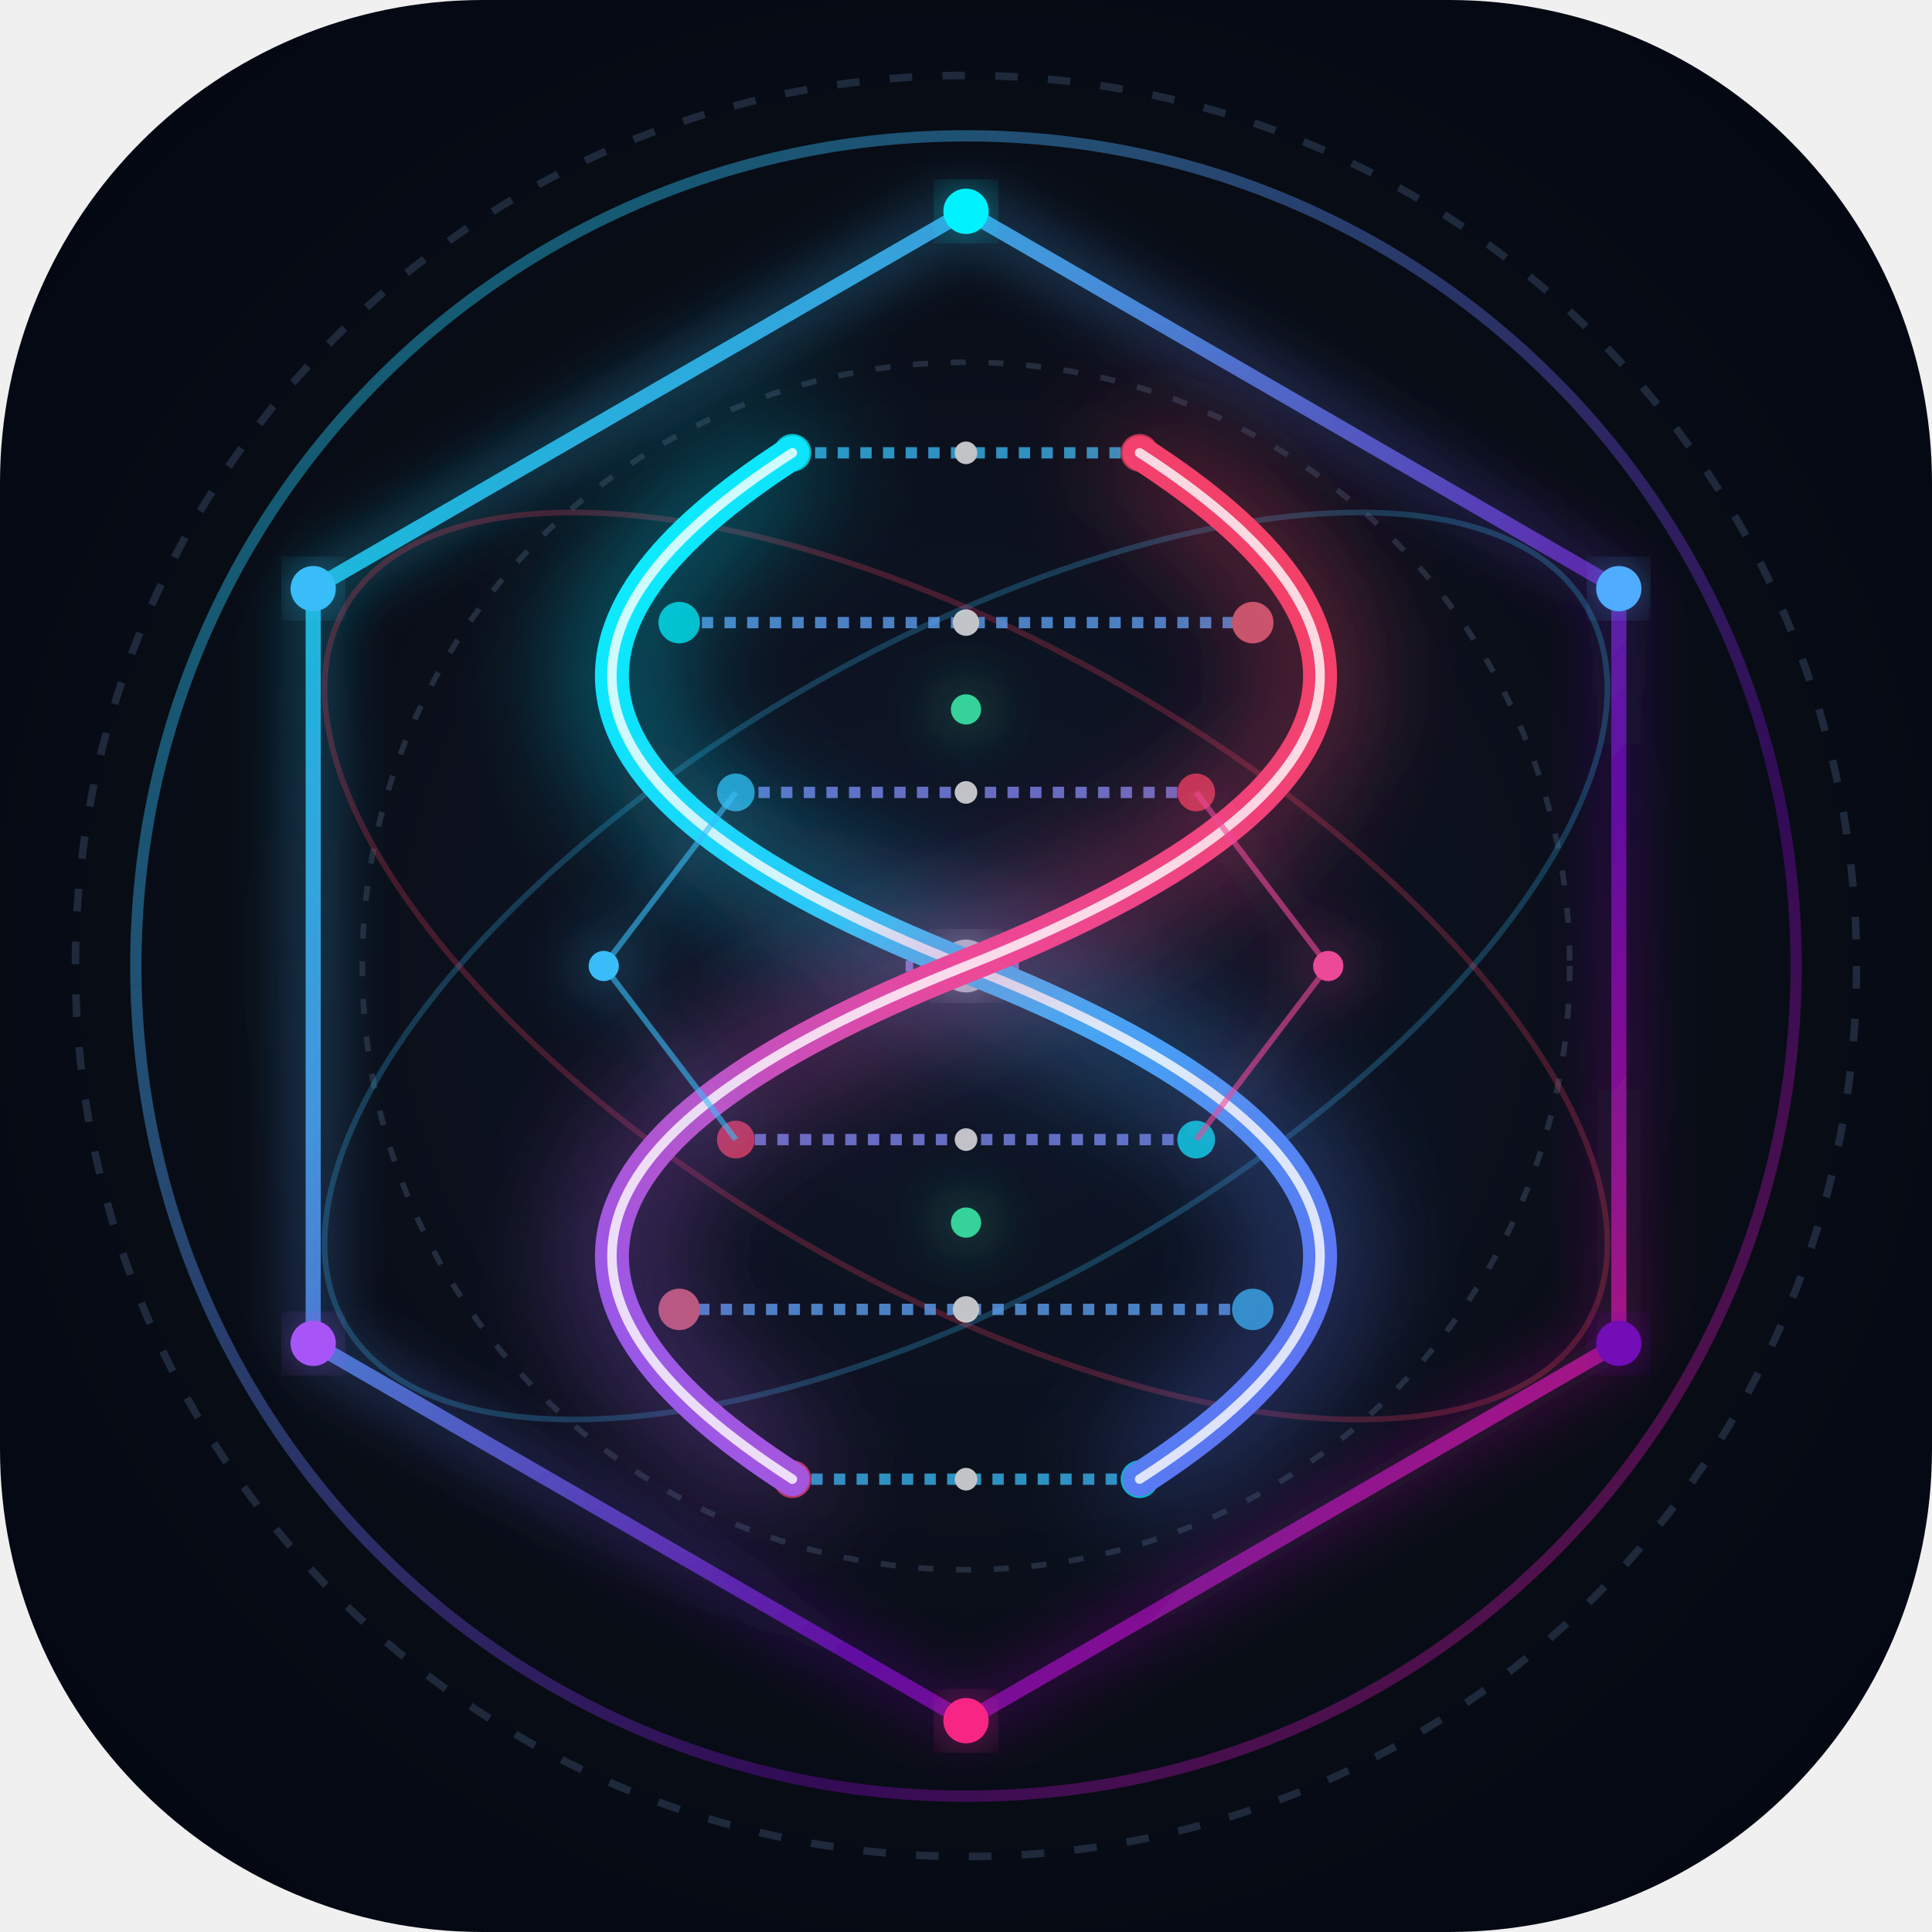
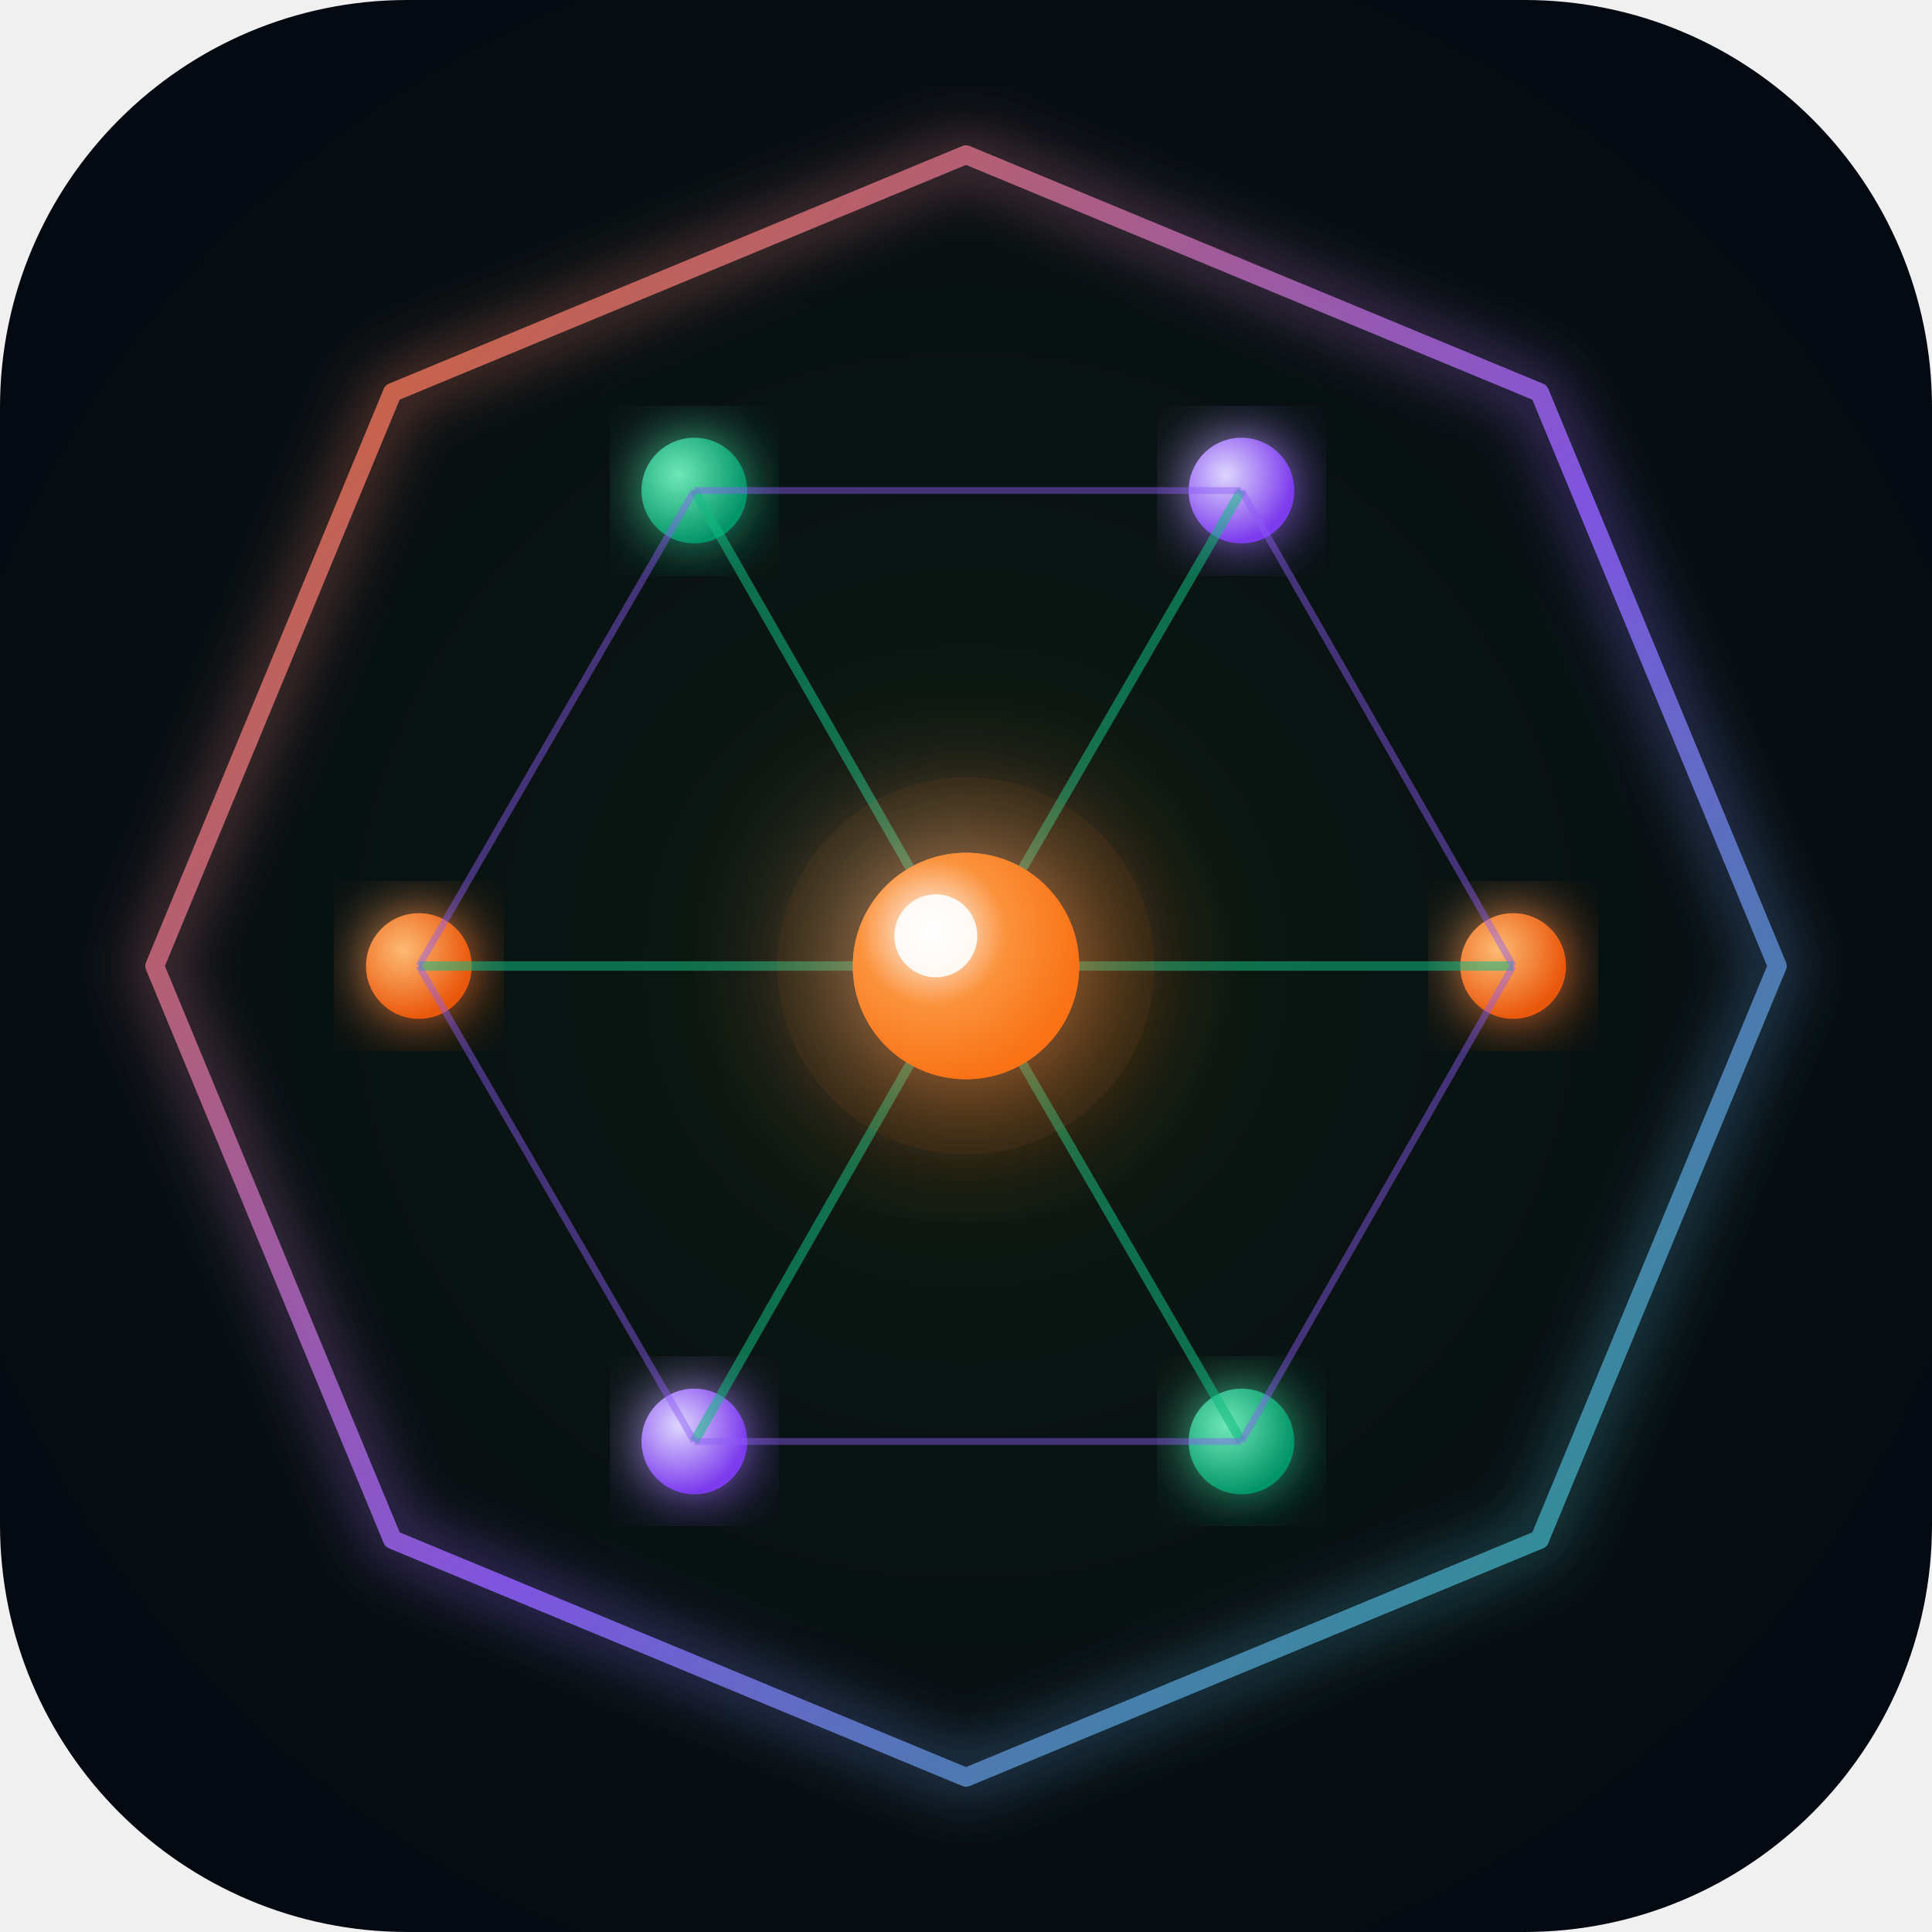
<svg xmlns="http://www.w3.org/2000/svg" viewBox="0 0 512 512" width="100%" height="100%">
  <defs>
-     <radialGradient id="bgGlow" cx="50%" cy="50%" r="65%">
-       <stop offset="0%" stop-color="#0f172a" />
-       <stop offset="60%" stop-color="#090d16" />
+     <radialGradient id="fav-bg" cx="50%" cy="50%" r="70%">
+       <stop offset="0%" stop-color="#0d1a12" />
      <stop offset="100%" stop-color="#030712" />
    </radialGradient>
-     <linearGradient id="ringGrad" x1="0%" y1="0%" x2="100%" y2="100%">
-       <stop offset="0%" stop-color="#00f2fe" />
-       <stop offset="30%" stop-color="#4facfe" />
-       <stop offset="70%" stop-color="#7209b7" />
-       <stop offset="100%" stop-color="#f72585" />
+     <linearGradient id="fav-frame" x1="0%" y1="0%" x2="100%" y2="100%">
+       <stop offset="0%" stop-color="#f97316" />
+       <stop offset="55%" stop-color="#8b5cf6" />
+       <stop offset="100%" stop-color="#10b981" />
    </linearGradient>
-     <linearGradient id="cyanGrad" x1="0%" y1="0%" x2="100%" y2="100%">
-       <stop offset="0%" stop-color="#38bdf8" />
-       <stop offset="100%" stop-color="#0284c7" />
-     </linearGradient>
-     <linearGradient id="emeraldGrad" x1="0%" y1="0%" x2="100%" y2="100%">
-       <stop offset="0%" stop-color="#34d399" />
+     <radialGradient id="fav-hub" cx="35%" cy="35%" r="65%">
+       <stop offset="0%" stop-color="#ffffff" />
+       <stop offset="50%" stop-color="#fb923c" />
+       <stop offset="100%" stop-color="#f97316" />
+     </radialGradient>
+     <radialGradient id="fav-em" cx="35%" cy="35%" r="65%">
+       <stop offset="0%" stop-color="#6ee7b7" />
      <stop offset="100%" stop-color="#059669" />
-     </linearGradient>
-     <linearGradient id="purpleGrad" x1="0%" y1="0%" x2="100%" y2="100%">
-       <stop offset="0%" stop-color="#c084fc" />
+     </radialGradient>
+     <radialGradient id="fav-or" cx="35%" cy="35%" r="65%">
+       <stop offset="0%" stop-color="#fdba74" />
+       <stop offset="100%" stop-color="#ea580c" />
+     </radialGradient>
+     <radialGradient id="fav-vi" cx="35%" cy="35%" r="65%">
+       <stop offset="0%" stop-color="#ddd6fe" />
      <stop offset="100%" stop-color="#7c3aed" />
-     </linearGradient>
-     <linearGradient id="helixStrandA" x1="0%" y1="0%" x2="100%" y2="100%">
-       <stop offset="0%" stop-color="#00f2fe" />
-       <stop offset="50%" stop-color="#38bdf8" />
-       <stop offset="100%" stop-color="#6366f1" />
-     </linearGradient>
-     <linearGradient id="helixStrandB" x1="100%" y1="0%" x2="0%" y2="100%">
-       <stop offset="0%" stop-color="#f43f5e" />
-       <stop offset="50%" stop-color="#ec4899" />
-       <stop offset="100%" stop-color="#8b5cf6" />
-     </linearGradient>
-     <filter id="softGlow" x="-20%" y="-20%" width="140%" height="140%">
+     </radialGradient>
+     <filter id="fav-glow" x="-30%" y="-30%" width="160%" height="160%">
      <feGaussianBlur stdDeviation="8" result="blur" />
-       <feComposite in="SourceGraphic" in2="blur" operator="over" />
+       <feMerge>
+         <feMergeNode in="blur" />
+         <feMergeNode in="SourceGraphic" />
+       </feMerge>
    </filter>
-     <filter id="coreGlow" x="-30%" y="-30%" width="160%" height="160%">
-       <feGaussianBlur stdDeviation="16" result="blur2" />
+     <filter id="fav-hub-glow" x="-70%" y="-70%" width="240%" height="240%">
+       <feGaussianBlur stdDeviation="20" result="blur" />
      <feMerge>
-         <feMergeNode in="blur2" />
+         <feMergeNode in="blur" />
        <feMergeNode in="SourceGraphic" />
      </feMerge>
    </filter>
  </defs>
-   <rect width="512" height="512" rx="128" fill="url(#bgGlow)" />
-   <circle cx="256" cy="256" r="236" fill="none" stroke="#1e293b" stroke-width="2" stroke-dasharray="6 8" />
-   <circle cx="256" cy="256" r="220" fill="none" stroke="url(#ringGrad)" stroke-width="3" opacity="0.4" />
-   <polygon points="256,56 429,156 429,356 256,456 83,356 83,156" fill="none" stroke="url(#ringGrad)" stroke-width="4" stroke-linejoin="round" opacity="0.85" filter="url(#softGlow)" />
-   <circle cx="256" cy="56" r="6" fill="#00f2fe" filter="url(#softGlow)" />
-   <circle cx="429" cy="156" r="6" fill="#4facfe" filter="url(#softGlow)" />
-   <circle cx="429" cy="356" r="6" fill="#7209b7" filter="url(#softGlow)" />
-   <circle cx="256" cy="456" r="6" fill="#f72585" filter="url(#softGlow)" />
-   <circle cx="83" cy="356" r="6" fill="#a855f7" filter="url(#softGlow)" />
-   <circle cx="83" cy="156" r="6" fill="#38bdf8" filter="url(#softGlow)" />
-   <circle cx="256" cy="256" r="160" fill="none" stroke="#334155" stroke-width="1.5" stroke-dasharray="4 6" opacity="0.6" />
-   <ellipse cx="256" cy="256" rx="190" ry="85" fill="none" stroke="#38bdf8" stroke-width="1.5" opacity="0.25" transform="rotate(-30 256 256)" />
-   <ellipse cx="256" cy="256" rx="190" ry="85" fill="none" stroke="#f43f5e" stroke-width="1.5" opacity="0.25" transform="rotate(30 256 256)" />
-   <g opacity="0.75" stroke-width="3">
-     <line x1="210" y1="120" x2="302" y2="120" stroke="#38bdf8" stroke-dasharray="3 3" />
-     <circle cx="210" cy="120" r="5" fill="#00f2fe" />
-     <circle cx="256" cy="120" r="3" fill="#ffffff" />
-     <circle cx="302" cy="120" r="5" fill="#f43f5e" />
-     <line x1="180" y1="165" x2="332" y2="165" stroke="#60a5fa" stroke-dasharray="3 3" />
-     <circle cx="180" cy="165" r="5.5" fill="#00f2fe" />
-     <circle cx="256" cy="165" r="3.5" fill="#ffffff" />
-     <circle cx="332" cy="165" r="5.5" fill="#fb7185" />
-     <line x1="195" y1="210" x2="317" y2="210" stroke="#818cf8" stroke-dasharray="3 3" />
-     <circle cx="195" cy="210" r="5" fill="#38bdf8" />
-     <circle cx="256" cy="210" r="3" fill="#ffffff" />
-     <circle cx="317" cy="210" r="5" fill="#f43f5e" />
-     <line x1="240" y1="256" x2="272" y2="256" stroke="#a78bfa" stroke-dasharray="2 2" />
-     <circle cx="256" cy="256" r="7" fill="#ffffff" filter="url(#softGlow)" />
-     <line x1="317" y1="302" x2="195" y2="302" stroke="#818cf8" stroke-dasharray="3 3" />
-     <circle cx="317" cy="302" r="5" fill="#00f2fe" />
-     <circle cx="256" cy="302" r="3" fill="#ffffff" />
-     <circle cx="195" cy="302" r="5" fill="#f43f5e" />
-     <line x1="332" y1="347" x2="180" y2="347" stroke="#60a5fa" stroke-dasharray="3 3" />
-     <circle cx="332" cy="347" r="5.5" fill="#38bdf8" />
-     <circle cx="256" cy="347" r="3.5" fill="#ffffff" />
-     <circle cx="180" cy="347" r="5.5" fill="#fb7185" />
-     <line x1="302" y1="392" x2="210" y2="392" stroke="#38bdf8" stroke-dasharray="3 3" />
-     <circle cx="302" cy="392" r="5" fill="#00f2fe" />
-     <circle cx="256" cy="392" r="3" fill="#ffffff" />
-     <circle cx="210" cy="392" r="5" fill="#f43f5e" />
+   <rect width="512" height="512" rx="108" fill="url(#fav-bg)" />
+   <polygon points="471,256 408,408 256,471 104,408 41,256 104,104 256,41 408,104" fill="none" stroke="url(#fav-frame)" stroke-width="5" stroke-linejoin="round" opacity="0.9" filter="url(#fav-glow)" />
+   <circle cx="401" cy="256" r="14" fill="url(#fav-or)" filter="url(#fav-glow)" />
+   <circle cx="329" cy="382" r="14" fill="url(#fav-em)" filter="url(#fav-glow)" />
+   <circle cx="184" cy="382" r="14" fill="url(#fav-vi)" filter="url(#fav-glow)" />
+   <circle cx="111" cy="256" r="14" fill="url(#fav-or)" filter="url(#fav-glow)" />
+   <circle cx="184" cy="130" r="14" fill="url(#fav-em)" filter="url(#fav-glow)" />
+   <circle cx="329" cy="130" r="14" fill="url(#fav-vi)" filter="url(#fav-glow)" />
+   <g stroke="#10b981" stroke-width="2.5" opacity="0.55">
+     <line x1="401" y1="256" x2="256" y2="256" />
+     <line x1="329" y1="382" x2="256" y2="256" />
+     <line x1="184" y1="382" x2="256" y2="256" />
+     <line x1="111" y1="256" x2="256" y2="256" />
+     <line x1="184" y1="130" x2="256" y2="256" />
+     <line x1="329" y1="130" x2="256" y2="256" />
  </g>
-   <path d="M 210,120 C 140,165 140,210 256,256 C 372,302 372,347 302,392" fill="none" stroke="url(#helixStrandA)" stroke-width="9" stroke-linecap="round" filter="url(#coreGlow)" />
-   <path d="M 210,120 C 140,165 140,210 256,256 C 372,302 372,347 302,392" fill="none" stroke="#ffffff" stroke-width="2.5" stroke-linecap="round" opacity="0.8" />
-   <path d="M 302,120 C 372,165 372,210 256,256 C 140,302 140,347 210,392" fill="none" stroke="url(#helixStrandB)" stroke-width="9" stroke-linecap="round" filter="url(#coreGlow)" />
-   <path d="M 302,120 C 372,165 372,210 256,256 C 140,302 140,347 210,392" fill="none" stroke="#ffffff" stroke-width="2.5" stroke-linecap="round" opacity="0.8" />
-   <g filter="url(#softGlow)">
-     <circle cx="160" cy="256" r="4" fill="#38bdf8" />
-     <line x1="160" y1="256" x2="195" y2="210" stroke="#38bdf8" stroke-width="1.5" opacity="0.6" />
-     <line x1="160" y1="256" x2="195" y2="302" stroke="#38bdf8" stroke-width="1.5" opacity="0.6" />
-     <circle cx="352" cy="256" r="4" fill="#ec4899" />
-     <line x1="352" y1="256" x2="317" y2="210" stroke="#ec4899" stroke-width="1.5" opacity="0.6" />
-     <line x1="352" y1="256" x2="317" y2="302" stroke="#ec4899" stroke-width="1.5" opacity="0.6" />
-     <circle cx="256" cy="188" r="4" fill="#34d399" />
-     <circle cx="256" cy="324" r="4" fill="#34d399" />
+   <g stroke="#8b5cf6" stroke-width="1.8" opacity="0.45">
+     <line x1="401" y1="256" x2="329" y2="382" />
+     <line x1="329" y1="382" x2="184" y2="382" />
+     <line x1="184" y1="382" x2="111" y2="256" />
+     <line x1="111" y1="256" x2="184" y2="130" />
+     <line x1="184" y1="130" x2="329" y2="130" />
+     <line x1="329" y1="130" x2="401" y2="256" />
  </g>
+   <circle cx="256" cy="256" r="50" fill="#f97316" opacity="0.1" filter="url(#fav-hub-glow)" />
+   <circle cx="256" cy="256" r="30" fill="url(#fav-hub)" filter="url(#fav-hub-glow)" />
+   <circle cx="256" cy="256" r="30" fill="url(#fav-hub)" />
+   <circle cx="248" cy="248" r="11" fill="#ffffff" opacity="0.9" />
</svg>
